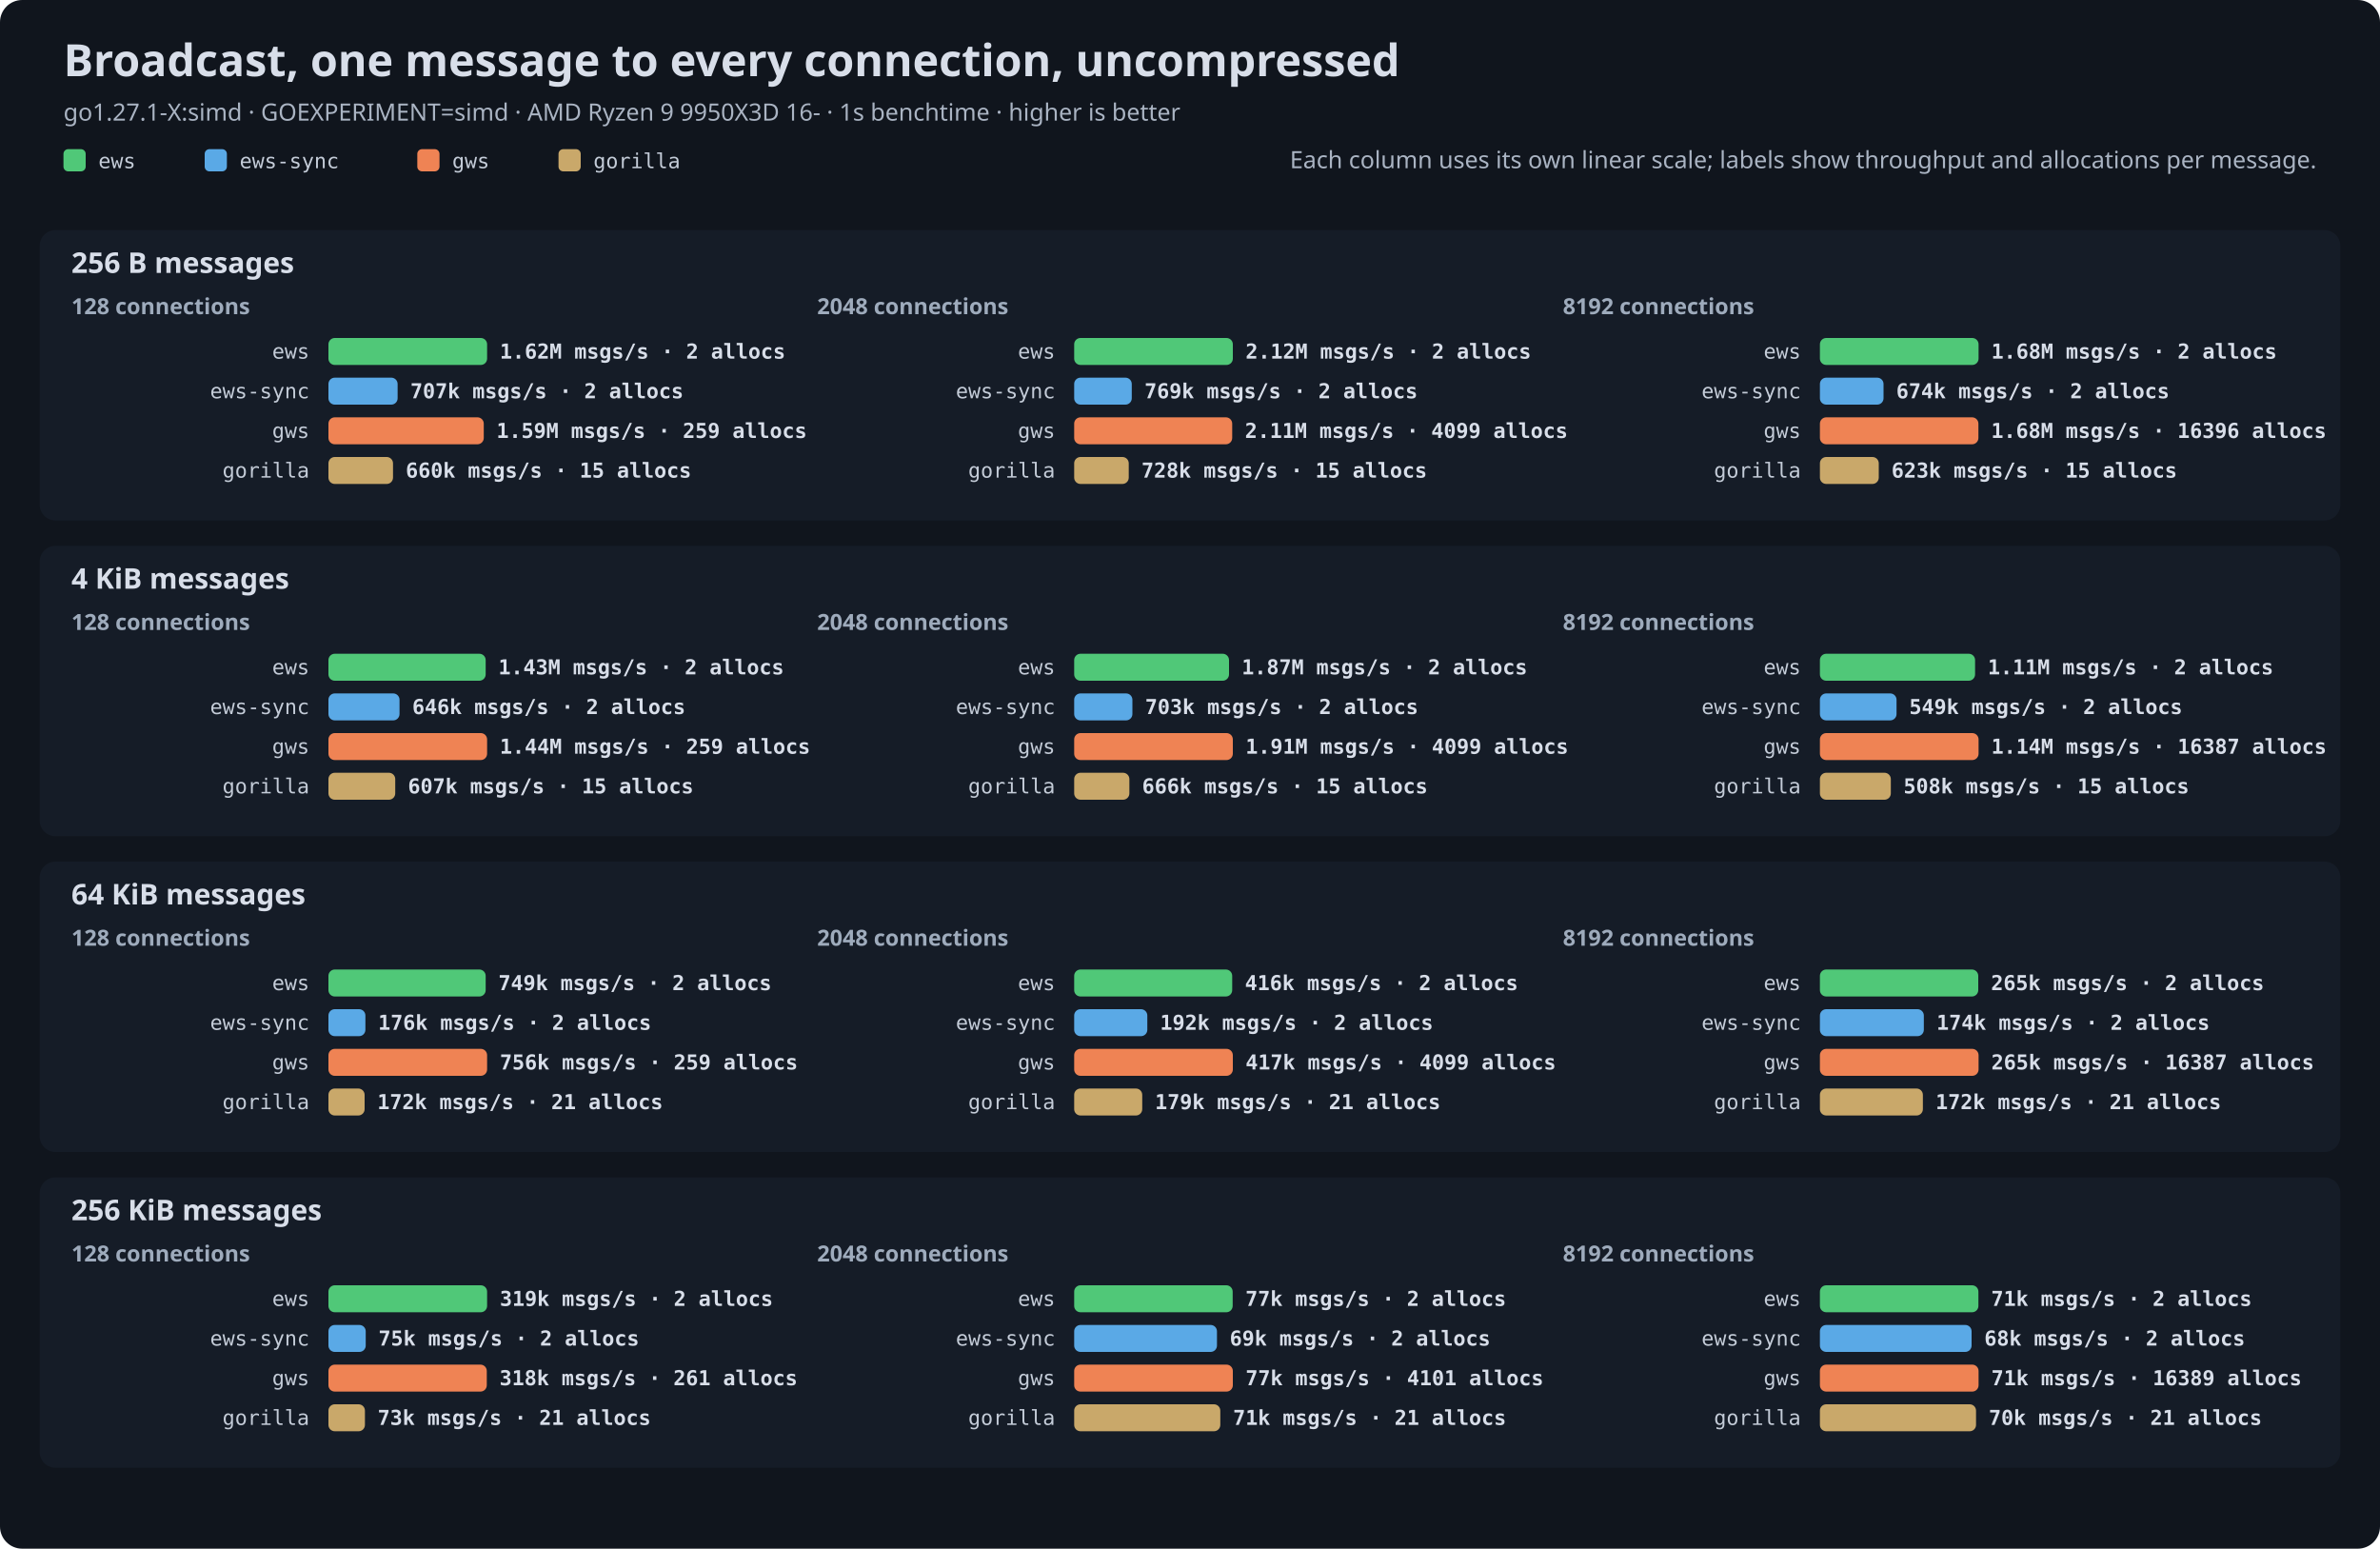
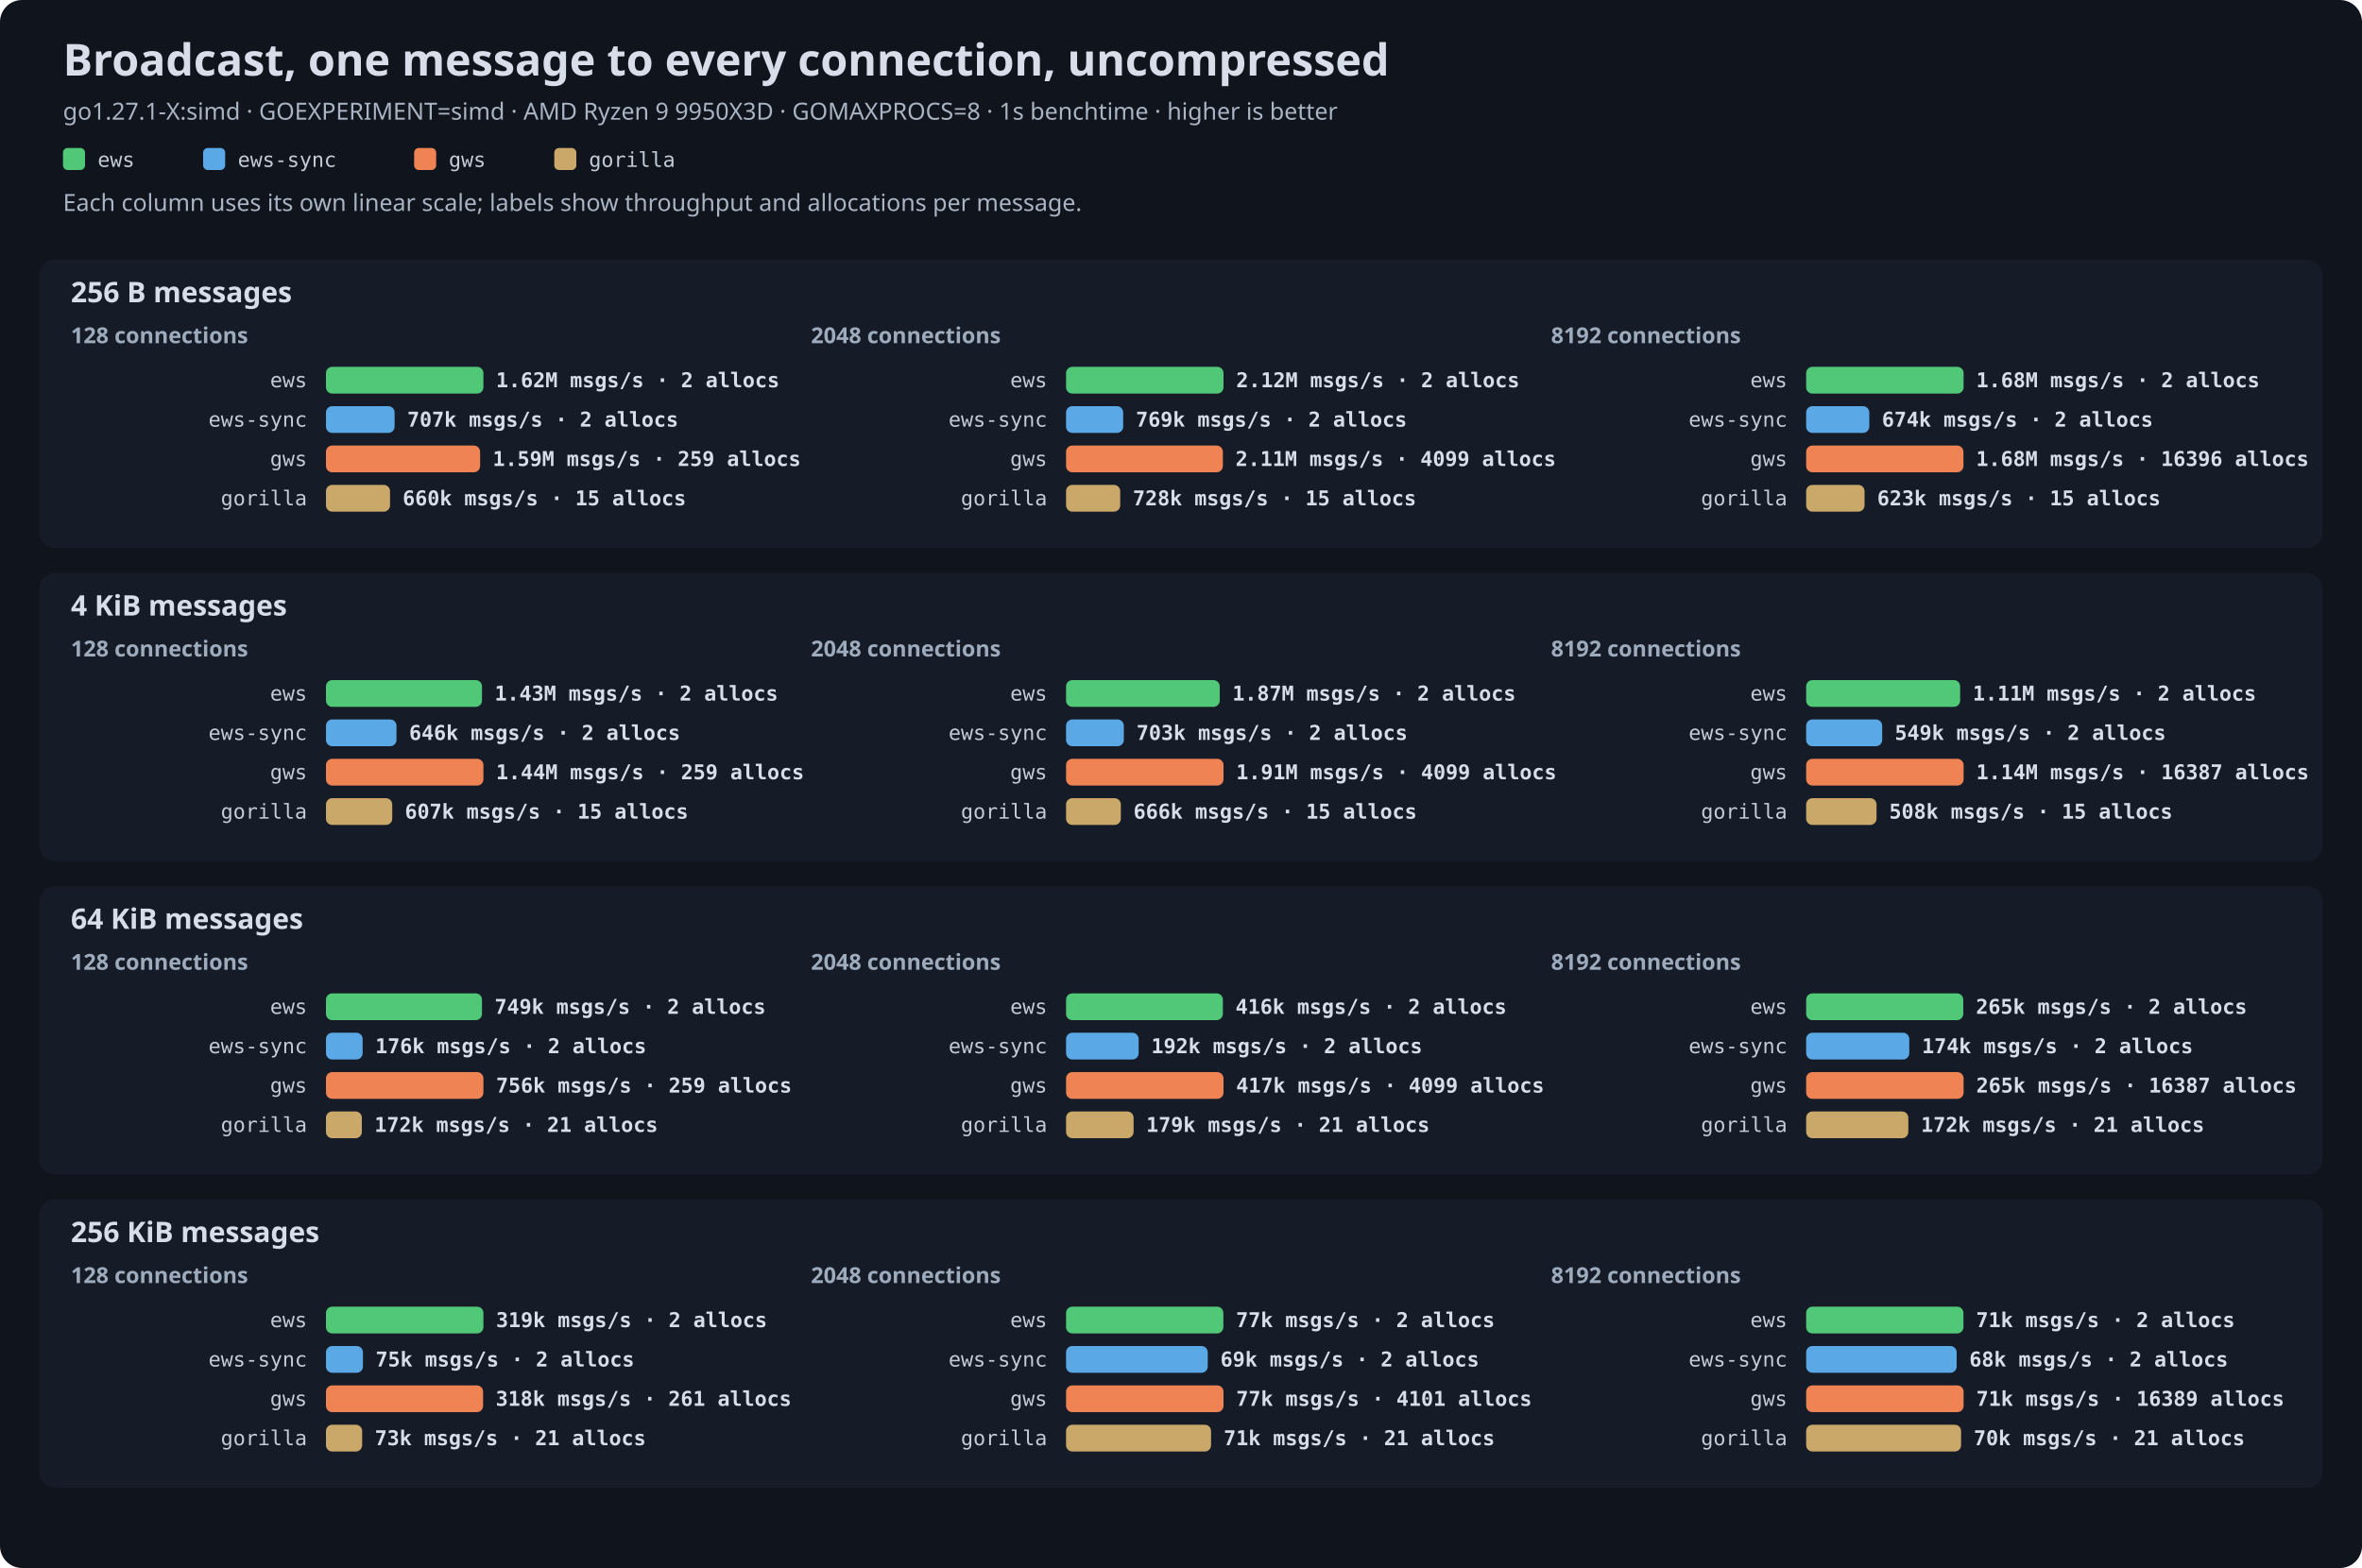
- <svg xmlns="http://www.w3.org/2000/svg" width="1500" height="976" viewBox="0 0 1500 976" role="img" aria-labelledby="title desc">
+ <svg xmlns="http://www.w3.org/2000/svg" width="1500" height="996" viewBox="0 0 1500 996" role="img" aria-labelledby="title desc">
  <style>text{font-family:ui-monospace,SFMono-Regular,Menlo,Consolas,monospace;fill:#d8dee9}.title{font-family:ui-sans-serif,system-ui,sans-serif;font-size:28px;font-weight:700}.subtitle{font-family:ui-sans-serif,system-ui,sans-serif;font-size:15px;fill:#aab4c3}.group{font-family:ui-sans-serif,system-ui,sans-serif;font-size:18px;font-weight:650}.contract{font-family:ui-sans-serif,system-ui,sans-serif;font-size:14px;font-weight:650;fill:#9eabbc}.series{font-size:13px;fill:#c4ccd8}.value{font-size:13px;font-weight:650}.panel{fill:#151c27}</style>
-   <rect width="1500" height="976" rx="14" fill="#10151d" />
+   <rect width="1500" height="996" rx="14" fill="#10151d" />
  <text class="title" x="40" y="48">Broadcast, one message to every connection, uncompressed</text>
-   <text class="subtitle" x="40" y="76">go1.27.1-X:simd · GOEXPERIMENT=simd · AMD Ryzen 9 9950X3D 16- · 1s benchtime · higher is better</text>
+   <text class="subtitle" x="40" y="76">go1.27.1-X:simd · GOEXPERIMENT=simd · AMD Ryzen 9 9950X3D · GOMAXPROCS=8 · 1s benchtime · higher is better</text>
  <rect x="40" y="94" width="14" height="14" rx="3" fill="#50c878" />
  <text class="series" x="62" y="106">ews</text>
  <rect x="129" y="94" width="14" height="14" rx="3" fill="#5aa9e6" />
  <text class="series" x="151" y="106">ews-sync</text>
  <rect x="263" y="94" width="14" height="14" rx="3" fill="#ef8354" />
  <text class="series" x="285" y="106">gws</text>
  <rect x="352" y="94" width="14" height="14" rx="3" fill="#c9a86a" />
  <text class="series" x="374" y="106">gorilla</text>
-   <text class="subtitle" x="1460" y="106" text-anchor="end">Each column uses its own linear scale; labels show throughput and allocations per message.</text>
-   <g transform="translate(0,145)">
+   <text class="subtitle" x="40" y="134">Each column uses its own linear scale; labels show throughput and allocations per message.</text>
+   <g transform="translate(0,165)">
    <rect class="panel" x="25" y="0" width="1450" height="183" rx="10" />
    <text class="group" x="45" y="27">256 B messages</text>
    <text class="contract" x="45" y="53">128 connections</text>
    <text class="series" x="195" y="81" text-anchor="end">ews</text>
    <rect x="207" y="68" width="100.0" height="17" rx="4" fill="#50c878" />
    <text class="value" x="315.0" y="81">1.62M msgs/s · 2 allocs</text>
    <text class="series" x="195" y="106" text-anchor="end">ews-sync</text>
    <rect x="207" y="93" width="43.6" height="17" rx="4" fill="#5aa9e6" />
    <text class="value" x="258.6" y="106">707k msgs/s · 2 allocs</text>
    <text class="series" x="195" y="131" text-anchor="end">gws</text>
    <rect x="207" y="118" width="97.9" height="17" rx="4" fill="#ef8354" />
    <text class="value" x="312.9" y="131">1.59M msgs/s · 259 allocs</text>
    <text class="series" x="195" y="156" text-anchor="end">gorilla</text>
    <rect x="207" y="143" width="40.7" height="17" rx="4" fill="#c9a86a" />
    <text class="value" x="255.7" y="156">660k msgs/s · 15 allocs</text>
    <text class="contract" x="515" y="53">2048 connections</text>
    <text class="series" x="665" y="81" text-anchor="end">ews</text>
    <rect x="677" y="68" width="100.0" height="17" rx="4" fill="#50c878" />
    <text class="value" x="785.0" y="81">2.12M msgs/s · 2 allocs</text>
    <text class="series" x="665" y="106" text-anchor="end">ews-sync</text>
    <rect x="677" y="93" width="36.3" height="17" rx="4" fill="#5aa9e6" />
    <text class="value" x="721.3" y="106">769k msgs/s · 2 allocs</text>
    <text class="series" x="665" y="131" text-anchor="end">gws</text>
    <rect x="677" y="118" width="99.6" height="17" rx="4" fill="#ef8354" />
    <text class="value" x="784.6" y="131">2.11M msgs/s · 4099 allocs</text>
    <text class="series" x="665" y="156" text-anchor="end">gorilla</text>
    <rect x="677" y="143" width="34.4" height="17" rx="4" fill="#c9a86a" />
    <text class="value" x="719.4" y="156">728k msgs/s · 15 allocs</text>
    <text class="contract" x="985" y="53">8192 connections</text>
    <text class="series" x="1135" y="81" text-anchor="end">ews</text>
    <rect x="1147" y="68" width="100.0" height="17" rx="4" fill="#50c878" />
    <text class="value" x="1255.0" y="81">1.68M msgs/s · 2 allocs</text>
    <text class="series" x="1135" y="106" text-anchor="end">ews-sync</text>
    <rect x="1147" y="93" width="40.1" height="17" rx="4" fill="#5aa9e6" />
    <text class="value" x="1195.1" y="106">674k msgs/s · 2 allocs</text>
    <text class="series" x="1135" y="131" text-anchor="end">gws</text>
    <rect x="1147" y="118" width="99.9" height="17" rx="4" fill="#ef8354" />
    <text class="value" x="1254.9" y="131">1.68M msgs/s · 16396 allocs</text>
    <text class="series" x="1135" y="156" text-anchor="end">gorilla</text>
    <rect x="1147" y="143" width="37.1" height="17" rx="4" fill="#c9a86a" />
    <text class="value" x="1192.1" y="156">623k msgs/s · 15 allocs</text>
  </g>
-   <g transform="translate(0,344)">
+   <g transform="translate(0,364)">
    <rect class="panel" x="25" y="0" width="1450" height="183" rx="10" />
    <text class="group" x="45" y="27">4 KiB messages</text>
    <text class="contract" x="45" y="53">128 connections</text>
    <text class="series" x="195" y="81" text-anchor="end">ews</text>
    <rect x="207" y="68" width="99.1" height="17" rx="4" fill="#50c878" />
    <text class="value" x="314.1" y="81">1.43M msgs/s · 2 allocs</text>
    <text class="series" x="195" y="106" text-anchor="end">ews-sync</text>
    <rect x="207" y="93" width="44.8" height="17" rx="4" fill="#5aa9e6" />
    <text class="value" x="259.8" y="106">646k msgs/s · 2 allocs</text>
    <text class="series" x="195" y="131" text-anchor="end">gws</text>
    <rect x="207" y="118" width="100.0" height="17" rx="4" fill="#ef8354" />
    <text class="value" x="315.0" y="131">1.44M msgs/s · 259 allocs</text>
    <text class="series" x="195" y="156" text-anchor="end">gorilla</text>
    <rect x="207" y="143" width="42.1" height="17" rx="4" fill="#c9a86a" />
    <text class="value" x="257.1" y="156">607k msgs/s · 15 allocs</text>
    <text class="contract" x="515" y="53">2048 connections</text>
    <text class="series" x="665" y="81" text-anchor="end">ews</text>
    <rect x="677" y="68" width="97.6" height="17" rx="4" fill="#50c878" />
    <text class="value" x="782.6" y="81">1.87M msgs/s · 2 allocs</text>
    <text class="series" x="665" y="106" text-anchor="end">ews-sync</text>
    <rect x="677" y="93" width="36.7" height="17" rx="4" fill="#5aa9e6" />
    <text class="value" x="721.7" y="106">703k msgs/s · 2 allocs</text>
    <text class="series" x="665" y="131" text-anchor="end">gws</text>
    <rect x="677" y="118" width="100.0" height="17" rx="4" fill="#ef8354" />
    <text class="value" x="785.0" y="131">1.91M msgs/s · 4099 allocs</text>
    <text class="series" x="665" y="156" text-anchor="end">gorilla</text>
    <rect x="677" y="143" width="34.8" height="17" rx="4" fill="#c9a86a" />
    <text class="value" x="719.8" y="156">666k msgs/s · 15 allocs</text>
    <text class="contract" x="985" y="53">8192 connections</text>
    <text class="series" x="1135" y="81" text-anchor="end">ews</text>
    <rect x="1147" y="68" width="97.8" height="17" rx="4" fill="#50c878" />
    <text class="value" x="1252.8" y="81">1.11M msgs/s · 2 allocs</text>
    <text class="series" x="1135" y="106" text-anchor="end">ews-sync</text>
    <rect x="1147" y="93" width="48.3" height="17" rx="4" fill="#5aa9e6" />
    <text class="value" x="1203.3" y="106">549k msgs/s · 2 allocs</text>
    <text class="series" x="1135" y="131" text-anchor="end">gws</text>
    <rect x="1147" y="118" width="100.0" height="17" rx="4" fill="#ef8354" />
    <text class="value" x="1255.0" y="131">1.14M msgs/s · 16387 allocs</text>
    <text class="series" x="1135" y="156" text-anchor="end">gorilla</text>
    <rect x="1147" y="143" width="44.7" height="17" rx="4" fill="#c9a86a" />
    <text class="value" x="1199.7" y="156">508k msgs/s · 15 allocs</text>
  </g>
-   <g transform="translate(0,543)">
+   <g transform="translate(0,563)">
    <rect class="panel" x="25" y="0" width="1450" height="183" rx="10" />
    <text class="group" x="45" y="27">64 KiB messages</text>
    <text class="contract" x="45" y="53">128 connections</text>
    <text class="series" x="195" y="81" text-anchor="end">ews</text>
    <rect x="207" y="68" width="99.1" height="17" rx="4" fill="#50c878" />
    <text class="value" x="314.1" y="81">749k msgs/s · 2 allocs</text>
    <text class="series" x="195" y="106" text-anchor="end">ews-sync</text>
    <rect x="207" y="93" width="23.3" height="17" rx="4" fill="#5aa9e6" />
    <text class="value" x="238.3" y="106">176k msgs/s · 2 allocs</text>
    <text class="series" x="195" y="131" text-anchor="end">gws</text>
    <rect x="207" y="118" width="100.0" height="17" rx="4" fill="#ef8354" />
    <text class="value" x="315.0" y="131">756k msgs/s · 259 allocs</text>
    <text class="series" x="195" y="156" text-anchor="end">gorilla</text>
    <rect x="207" y="143" width="22.8" height="17" rx="4" fill="#c9a86a" />
    <text class="value" x="237.8" y="156">172k msgs/s · 21 allocs</text>
    <text class="contract" x="515" y="53">2048 connections</text>
    <text class="series" x="665" y="81" text-anchor="end">ews</text>
    <rect x="677" y="68" width="99.6" height="17" rx="4" fill="#50c878" />
    <text class="value" x="784.6" y="81">416k msgs/s · 2 allocs</text>
    <text class="series" x="665" y="106" text-anchor="end">ews-sync</text>
    <rect x="677" y="93" width="46.1" height="17" rx="4" fill="#5aa9e6" />
    <text class="value" x="731.1" y="106">192k msgs/s · 2 allocs</text>
    <text class="series" x="665" y="131" text-anchor="end">gws</text>
    <rect x="677" y="118" width="100.0" height="17" rx="4" fill="#ef8354" />
    <text class="value" x="785.0" y="131">417k msgs/s · 4099 allocs</text>
    <text class="series" x="665" y="156" text-anchor="end">gorilla</text>
    <rect x="677" y="143" width="42.9" height="17" rx="4" fill="#c9a86a" />
    <text class="value" x="727.9" y="156">179k msgs/s · 21 allocs</text>
    <text class="contract" x="985" y="53">8192 connections</text>
    <text class="series" x="1135" y="81" text-anchor="end">ews</text>
    <rect x="1147" y="68" width="99.8" height="17" rx="4" fill="#50c878" />
    <text class="value" x="1254.8" y="81">265k msgs/s · 2 allocs</text>
    <text class="series" x="1135" y="106" text-anchor="end">ews-sync</text>
    <rect x="1147" y="93" width="65.5" height="17" rx="4" fill="#5aa9e6" />
    <text class="value" x="1220.5" y="106">174k msgs/s · 2 allocs</text>
    <text class="series" x="1135" y="131" text-anchor="end">gws</text>
    <rect x="1147" y="118" width="100.0" height="17" rx="4" fill="#ef8354" />
    <text class="value" x="1255.0" y="131">265k msgs/s · 16387 allocs</text>
    <text class="series" x="1135" y="156" text-anchor="end">gorilla</text>
    <rect x="1147" y="143" width="64.9" height="17" rx="4" fill="#c9a86a" />
    <text class="value" x="1219.9" y="156">172k msgs/s · 21 allocs</text>
  </g>
-   <g transform="translate(0,742)">
+   <g transform="translate(0,762)">
    <rect class="panel" x="25" y="0" width="1450" height="183" rx="10" />
    <text class="group" x="45" y="27">256 KiB messages</text>
    <text class="contract" x="45" y="53">128 connections</text>
    <text class="series" x="195" y="81" text-anchor="end">ews</text>
    <rect x="207" y="68" width="100.0" height="17" rx="4" fill="#50c878" />
    <text class="value" x="315.0" y="81">319k msgs/s · 2 allocs</text>
    <text class="series" x="195" y="106" text-anchor="end">ews-sync</text>
    <rect x="207" y="93" width="23.5" height="17" rx="4" fill="#5aa9e6" />
    <text class="value" x="238.5" y="106">75k msgs/s · 2 allocs</text>
    <text class="series" x="195" y="131" text-anchor="end">gws</text>
    <rect x="207" y="118" width="99.8" height="17" rx="4" fill="#ef8354" />
    <text class="value" x="314.8" y="131">318k msgs/s · 261 allocs</text>
    <text class="series" x="195" y="156" text-anchor="end">gorilla</text>
    <rect x="207" y="143" width="23.0" height="17" rx="4" fill="#c9a86a" />
    <text class="value" x="238.0" y="156">73k msgs/s · 21 allocs</text>
    <text class="contract" x="515" y="53">2048 connections</text>
    <text class="series" x="665" y="81" text-anchor="end">ews</text>
    <rect x="677" y="68" width="99.9" height="17" rx="4" fill="#50c878" />
    <text class="value" x="784.9" y="81">77k msgs/s · 2 allocs</text>
    <text class="series" x="665" y="106" text-anchor="end">ews-sync</text>
    <rect x="677" y="93" width="90.0" height="17" rx="4" fill="#5aa9e6" />
    <text class="value" x="775.0" y="106">69k msgs/s · 2 allocs</text>
    <text class="series" x="665" y="131" text-anchor="end">gws</text>
    <rect x="677" y="118" width="100.0" height="17" rx="4" fill="#ef8354" />
    <text class="value" x="785.0" y="131">77k msgs/s · 4101 allocs</text>
    <text class="series" x="665" y="156" text-anchor="end">gorilla</text>
    <rect x="677" y="143" width="92.1" height="17" rx="4" fill="#c9a86a" />
    <text class="value" x="777.1" y="156">71k msgs/s · 21 allocs</text>
    <text class="contract" x="985" y="53">8192 connections</text>
    <text class="series" x="1135" y="81" text-anchor="end">ews</text>
    <rect x="1147" y="68" width="99.9" height="17" rx="4" fill="#50c878" />
    <text class="value" x="1254.9" y="81">71k msgs/s · 2 allocs</text>
    <text class="series" x="1135" y="106" text-anchor="end">ews-sync</text>
    <rect x="1147" y="93" width="95.6" height="17" rx="4" fill="#5aa9e6" />
    <text class="value" x="1250.6" y="106">68k msgs/s · 2 allocs</text>
    <text class="series" x="1135" y="131" text-anchor="end">gws</text>
    <rect x="1147" y="118" width="100.0" height="17" rx="4" fill="#ef8354" />
    <text class="value" x="1255.0" y="131">71k msgs/s · 16389 allocs</text>
    <text class="series" x="1135" y="156" text-anchor="end">gorilla</text>
    <rect x="1147" y="143" width="98.4" height="17" rx="4" fill="#c9a86a" />
    <text class="value" x="1253.4" y="156">70k msgs/s · 21 allocs</text>
  </g>
</svg>
